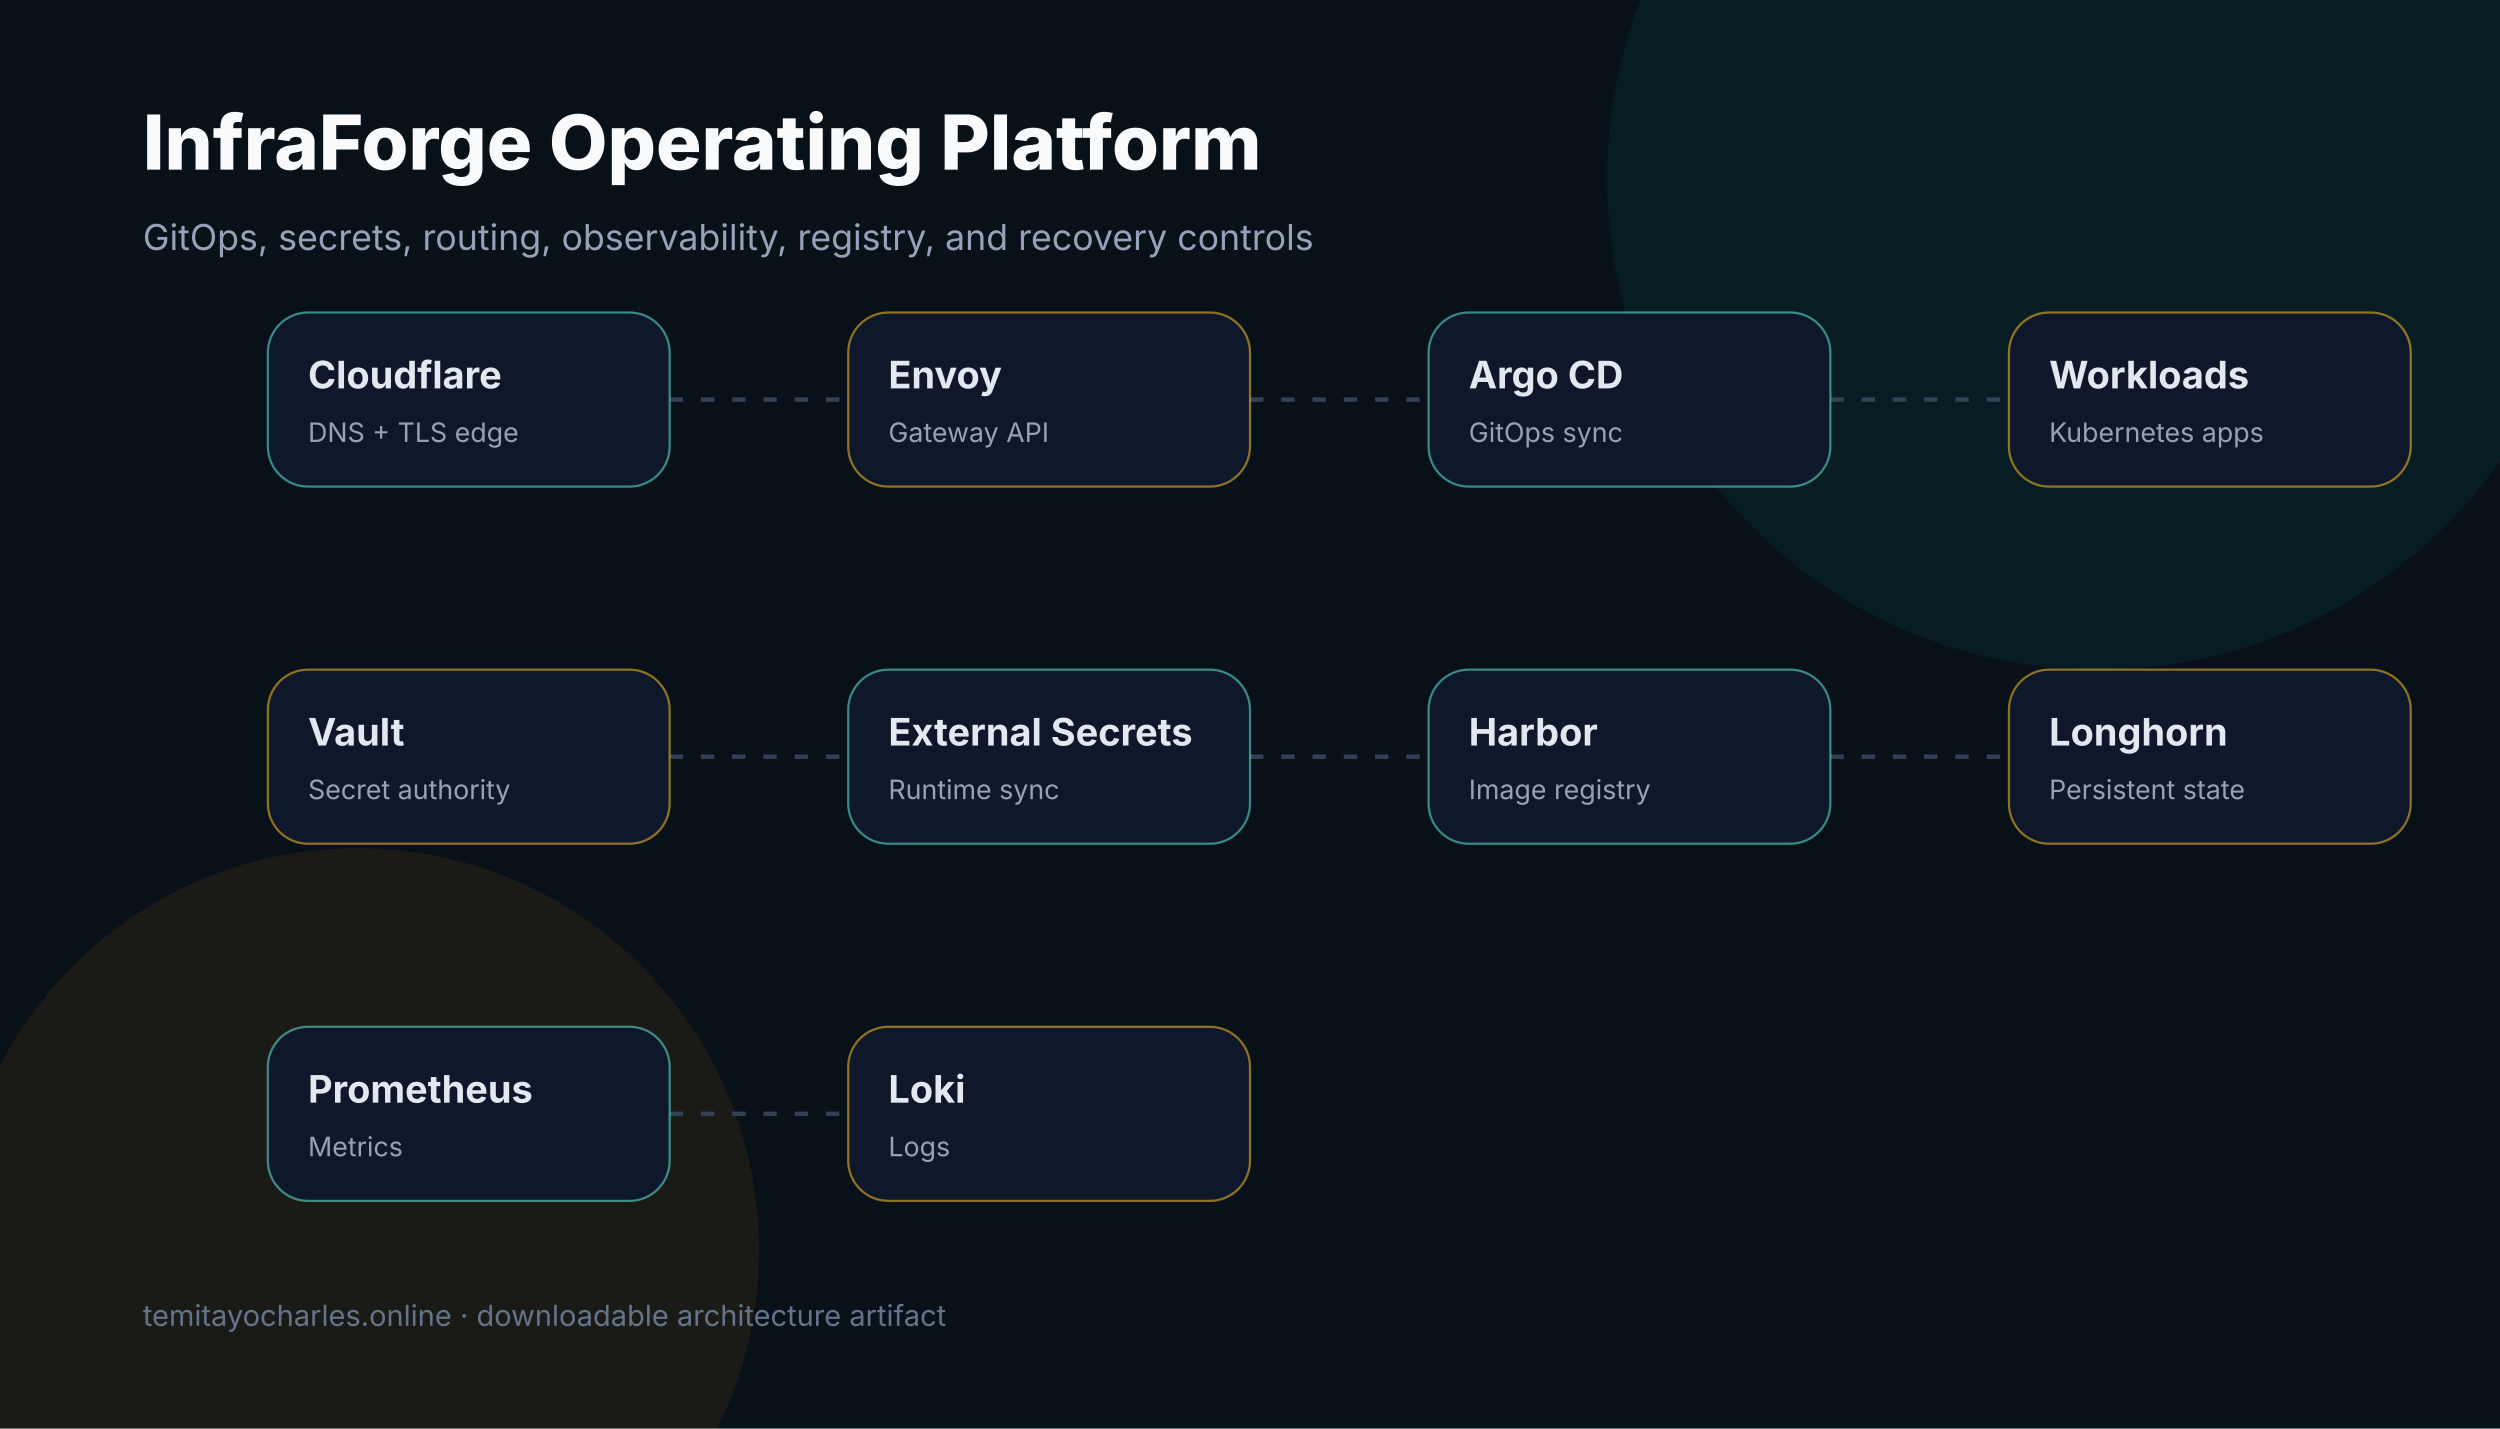
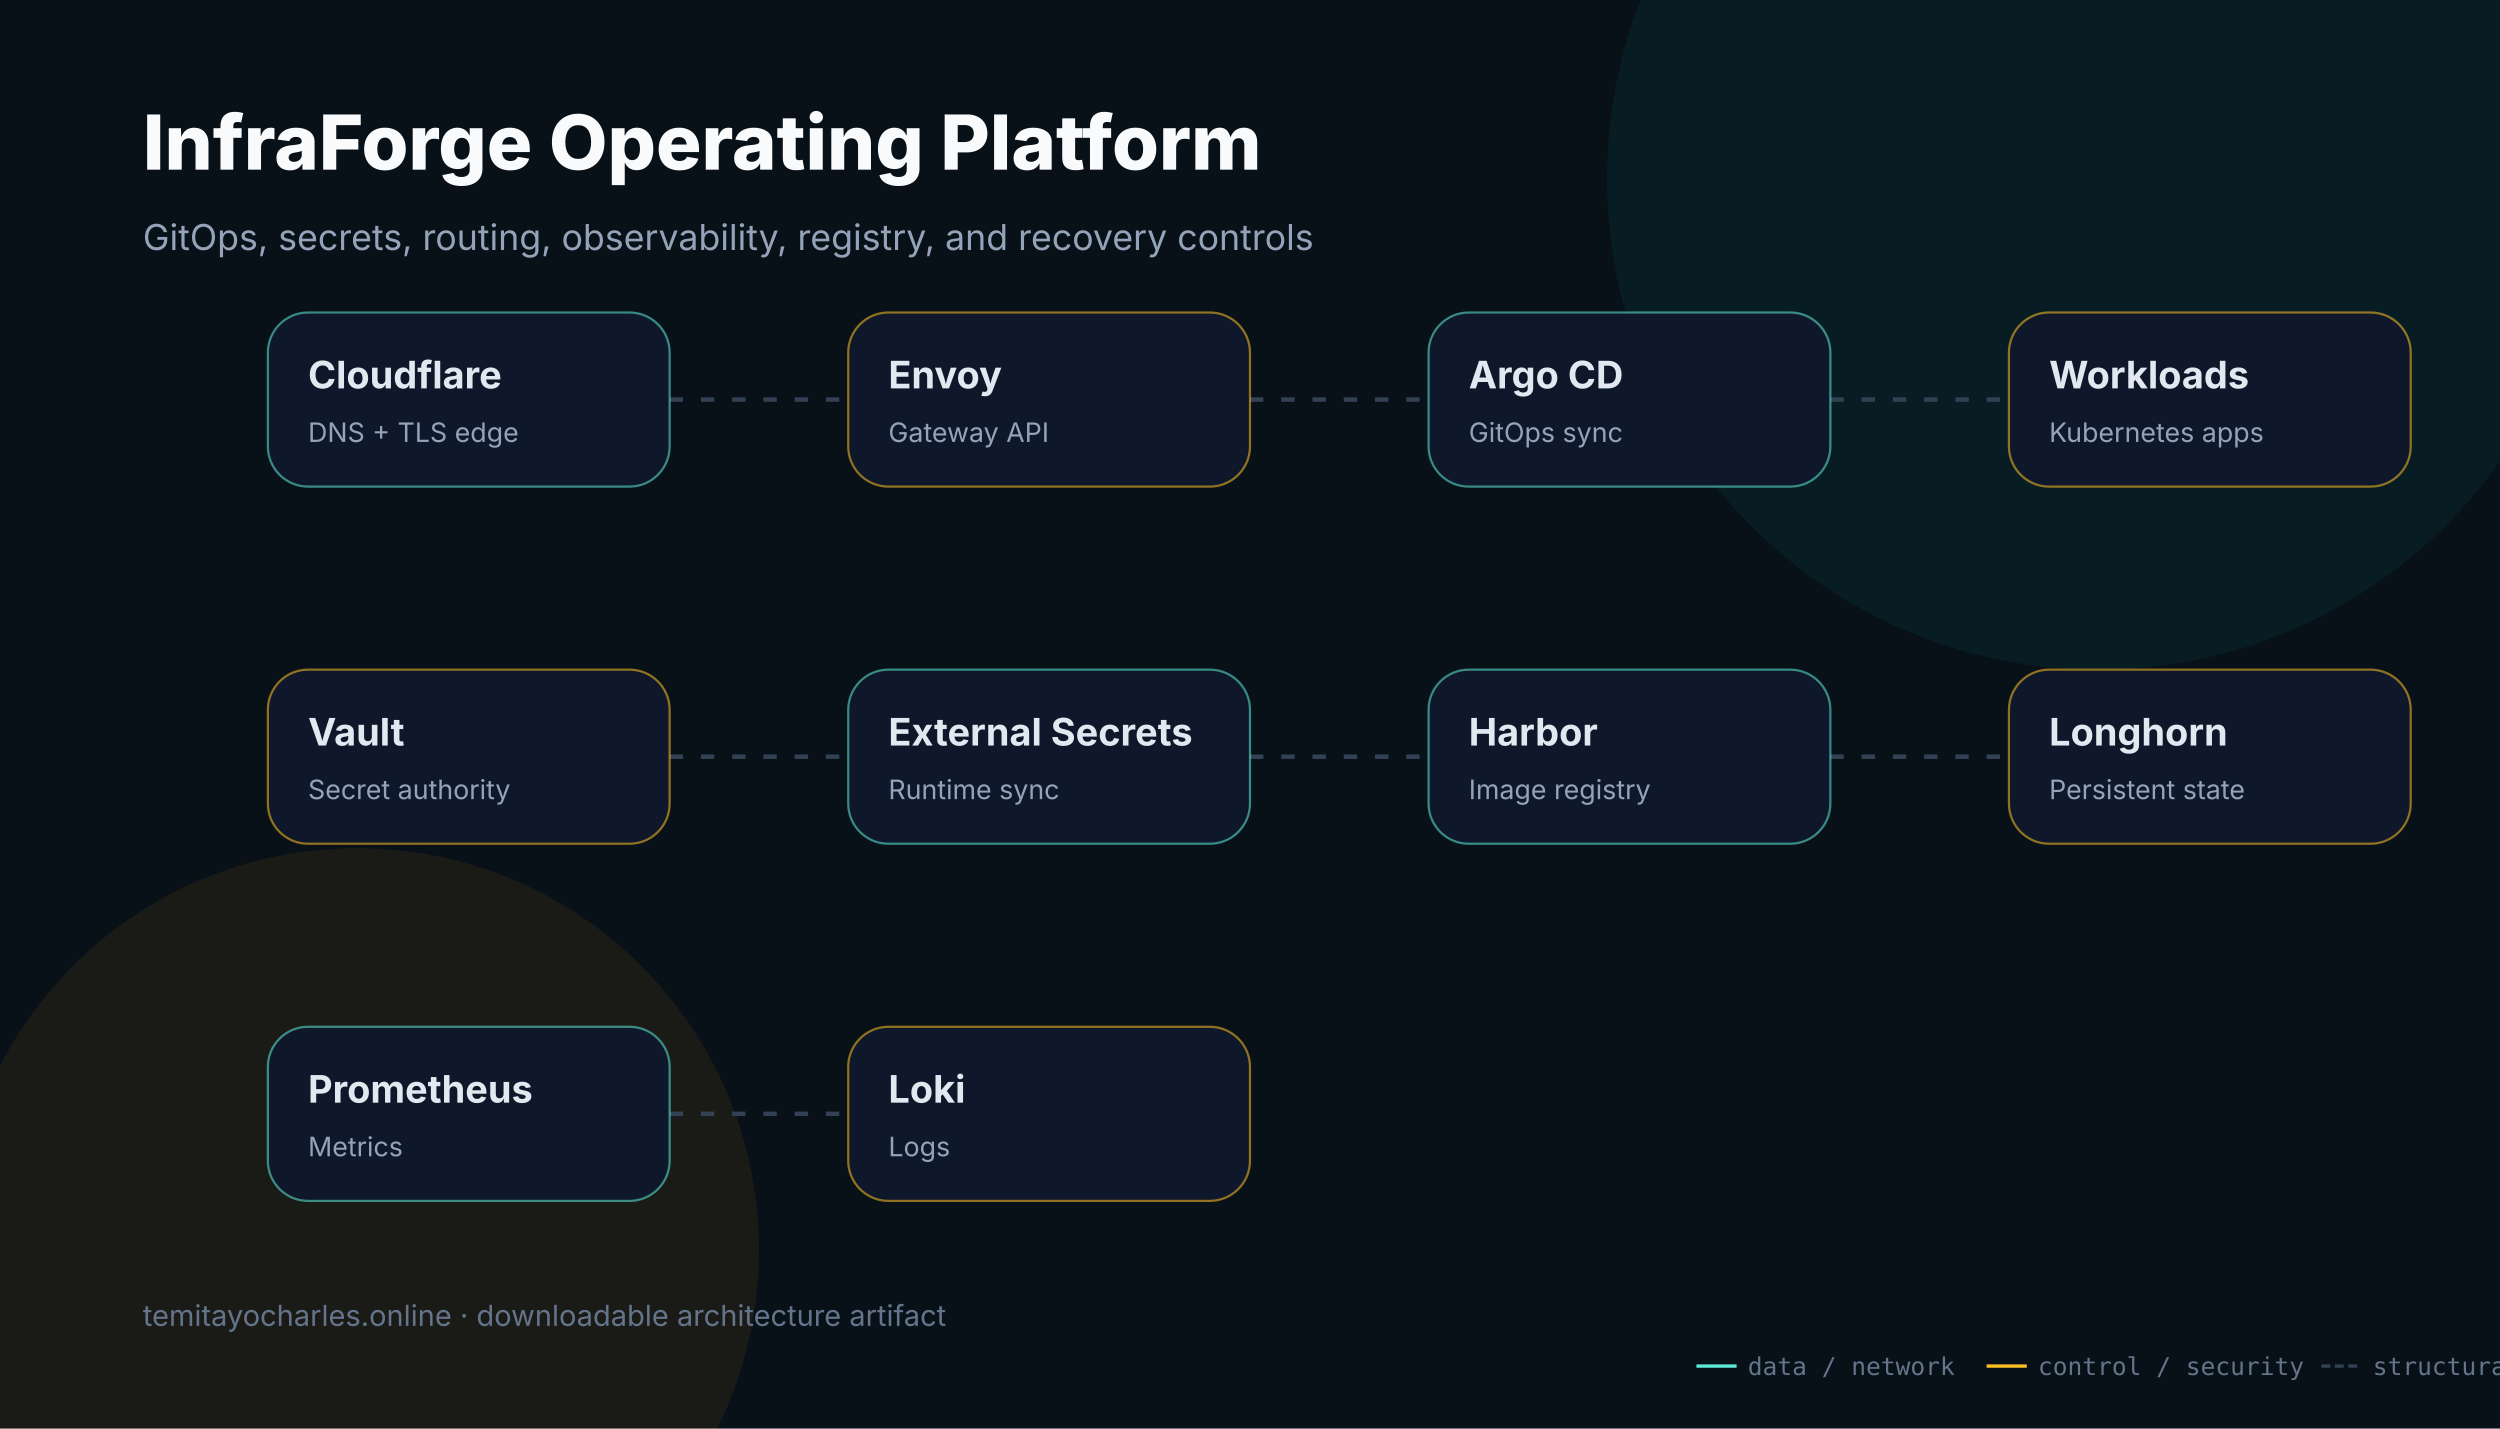
<svg xmlns="http://www.w3.org/2000/svg" width="1120" height="640" viewBox="0 0 1120 640" role="img" aria-labelledby="title desc">
  <rect width="1120" height="640" fill="#081018" />
  <circle cx="940" cy="80" r="220" fill="#0d9488" opacity="0.10" />
  <circle cx="160" cy="560" r="180" fill="#f59e0b" opacity="0.08" />
  <text x="64" y="76" fill="#f8fafc" font-family="Inter, Arial" font-size="34" font-weight="800">InfraForge Operating Platform</text>
  <text x="64" y="112" fill="#94a3b8" font-family="Inter, Arial" font-size="16">GitOps, secrets, routing, observability, registry, and recovery controls</text>
  <g>
    <path d="M300 179 C370 179, 310 179, 380 179" fill="none" stroke="#334155" stroke-width="2" stroke-dasharray="6 8" />
    <path d="M560 179 C630 179, 570 179, 640 179" fill="none" stroke="#334155" stroke-width="2" stroke-dasharray="6 8" />
    <path d="M820 179 C890 179, 830 179, 900 179" fill="none" stroke="#334155" stroke-width="2" stroke-dasharray="6 8" />
    <path d="M300 339 C370 339, 310 339, 380 339" fill="none" stroke="#334155" stroke-width="2" stroke-dasharray="6 8" />
    <path d="M560 339 C630 339, 570 339, 640 339" fill="none" stroke="#334155" stroke-width="2" stroke-dasharray="6 8" />
    <path d="M820 339 C890 339, 830 339, 900 339" fill="none" stroke="#334155" stroke-width="2" stroke-dasharray="6 8" />
    <path d="M300 499 C370 499, 310 499, 380 499" fill="none" stroke="#334155" stroke-width="2" stroke-dasharray="6 8" />
    <rect x="120" y="140" width="180" height="78" rx="18" fill="#0f172a" stroke="#5eead4" stroke-opacity="0.55" />
    <text x="138" y="174" fill="#e2e8f0" font-family="Inter, Arial" font-size="17" font-weight="700">Cloudflare</text>
    <text x="138" y="198" fill="#94a3b8" font-family="Inter, Arial" font-size="12">DNS + TLS edge</text>
    <rect x="380" y="140" width="180" height="78" rx="18" fill="#0f172a" stroke="#fbbf24" stroke-opacity="0.55" />
    <text x="398" y="174" fill="#e2e8f0" font-family="Inter, Arial" font-size="17" font-weight="700">Envoy</text>
    <text x="398" y="198" fill="#94a3b8" font-family="Inter, Arial" font-size="12">Gateway API</text>
    <rect x="640" y="140" width="180" height="78" rx="18" fill="#0f172a" stroke="#5eead4" stroke-opacity="0.55" />
    <text x="658" y="174" fill="#e2e8f0" font-family="Inter, Arial" font-size="17" font-weight="700">Argo CD</text>
    <text x="658" y="198" fill="#94a3b8" font-family="Inter, Arial" font-size="12">GitOps sync</text>
    <rect x="900" y="140" width="180" height="78" rx="18" fill="#0f172a" stroke="#fbbf24" stroke-opacity="0.55" />
    <text x="918" y="174" fill="#e2e8f0" font-family="Inter, Arial" font-size="17" font-weight="700">Workloads</text>
    <text x="918" y="198" fill="#94a3b8" font-family="Inter, Arial" font-size="12">Kubernetes apps</text>
    <rect x="120" y="300" width="180" height="78" rx="18" fill="#0f172a" stroke="#fbbf24" stroke-opacity="0.55" />
    <text x="138" y="334" fill="#e2e8f0" font-family="Inter, Arial" font-size="17" font-weight="700">Vault</text>
    <text x="138" y="358" fill="#94a3b8" font-family="Inter, Arial" font-size="12">Secret authority</text>
    <rect x="380" y="300" width="180" height="78" rx="18" fill="#0f172a" stroke="#5eead4" stroke-opacity="0.55" />
    <text x="398" y="334" fill="#e2e8f0" font-family="Inter, Arial" font-size="17" font-weight="700">External Secrets</text>
    <text x="398" y="358" fill="#94a3b8" font-family="Inter, Arial" font-size="12">Runtime sync</text>
    <rect x="640" y="300" width="180" height="78" rx="18" fill="#0f172a" stroke="#5eead4" stroke-opacity="0.55" />
    <text x="658" y="334" fill="#e2e8f0" font-family="Inter, Arial" font-size="17" font-weight="700">Harbor</text>
    <text x="658" y="358" fill="#94a3b8" font-family="Inter, Arial" font-size="12">Image registry</text>
    <rect x="900" y="300" width="180" height="78" rx="18" fill="#0f172a" stroke="#fbbf24" stroke-opacity="0.55" />
    <text x="918" y="334" fill="#e2e8f0" font-family="Inter, Arial" font-size="17" font-weight="700">Longhorn</text>
    <text x="918" y="358" fill="#94a3b8" font-family="Inter, Arial" font-size="12">Persistent state</text>
    <rect x="120" y="460" width="180" height="78" rx="18" fill="#0f172a" stroke="#5eead4" stroke-opacity="0.55" />
    <text x="138" y="494" fill="#e2e8f0" font-family="Inter, Arial" font-size="17" font-weight="700">Prometheus</text>
    <text x="138" y="518" fill="#94a3b8" font-family="Inter, Arial" font-size="12">Metrics</text>
    <rect x="380" y="460" width="180" height="78" rx="18" fill="#0f172a" stroke="#fbbf24" stroke-opacity="0.55" />
    <text x="398" y="494" fill="#e2e8f0" font-family="Inter, Arial" font-size="17" font-weight="700">Loki</text>
    <text x="398" y="518" fill="#94a3b8" font-family="Inter, Arial" font-size="12">Logs</text>
  </g>
  <text x="64" y="594" fill="#64748b" font-family="Inter, Arial" font-size="13">temitayocharles.online · downloadable architecture artifact</text>
+   <g transform="translate(760, 605)">
+     <line x1="0" y1="7" x2="18" y2="7" stroke="#5eead4" stroke-width="1.5" />
+     <text x="23" y="11" font-family="monospace" font-size="11" fill="#64748b">data / network</text>
+     <line x1="130" y1="7" x2="148" y2="7" stroke="#fbbf24" stroke-width="1.5" />
+     <text x="153" y="11" font-family="monospace" font-size="11" fill="#64748b">control / security</text>
+     <line x1="280" y1="7" x2="298" y2="7" stroke="#334155" stroke-width="1.5" stroke-dasharray="4 2" />
+     <text x="303" y="11" font-family="monospace" font-size="11" fill="#64748b">structural</text>
+   </g>
</svg>
